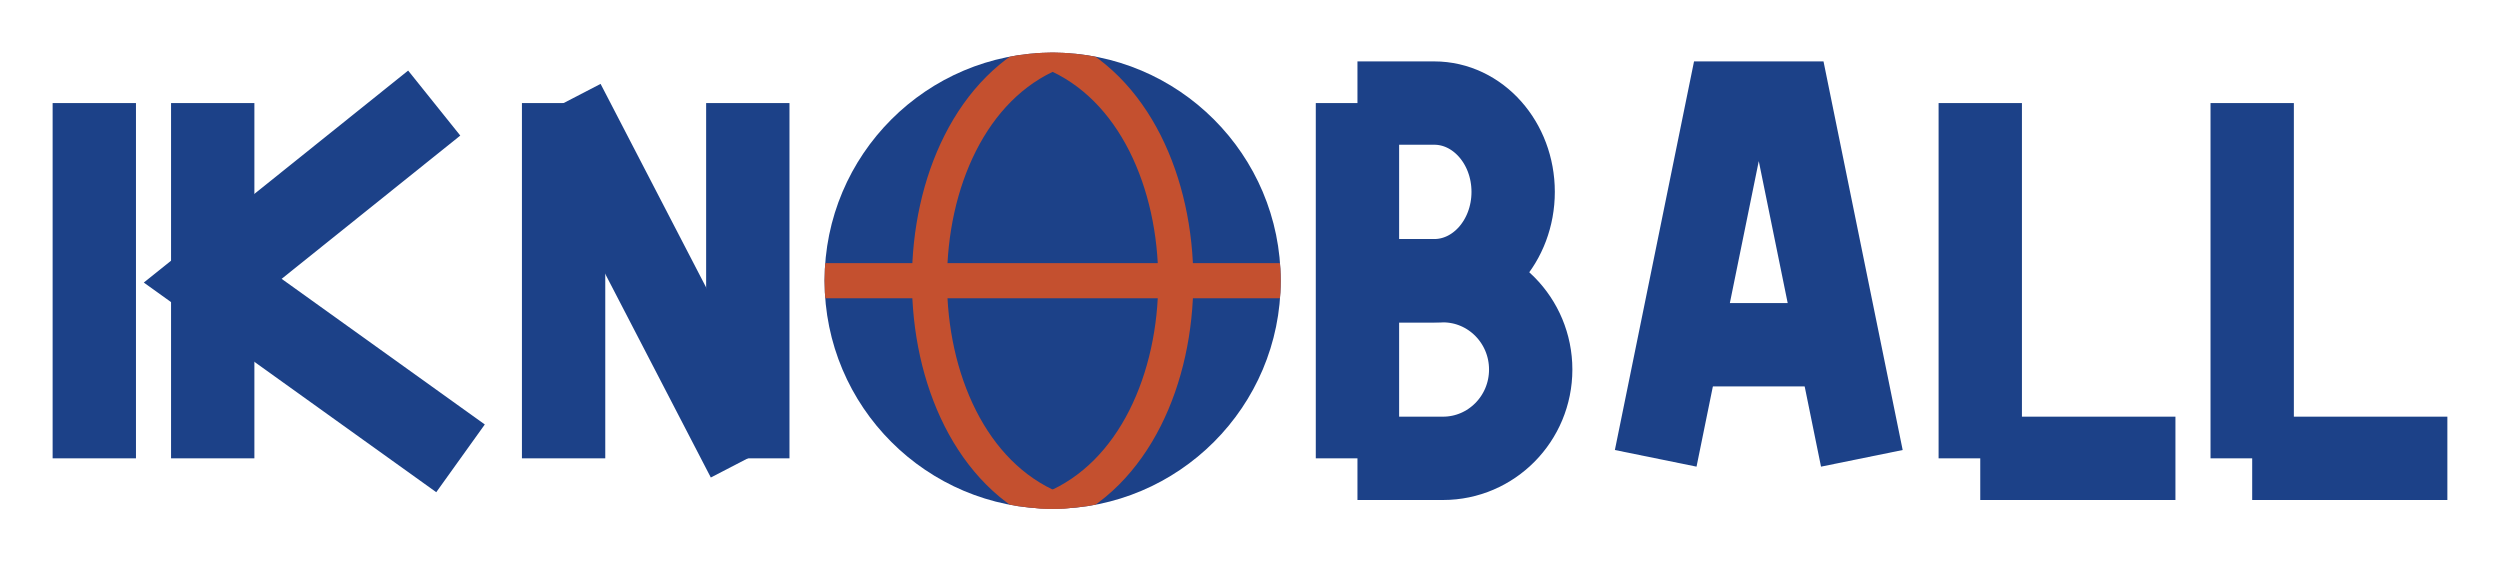
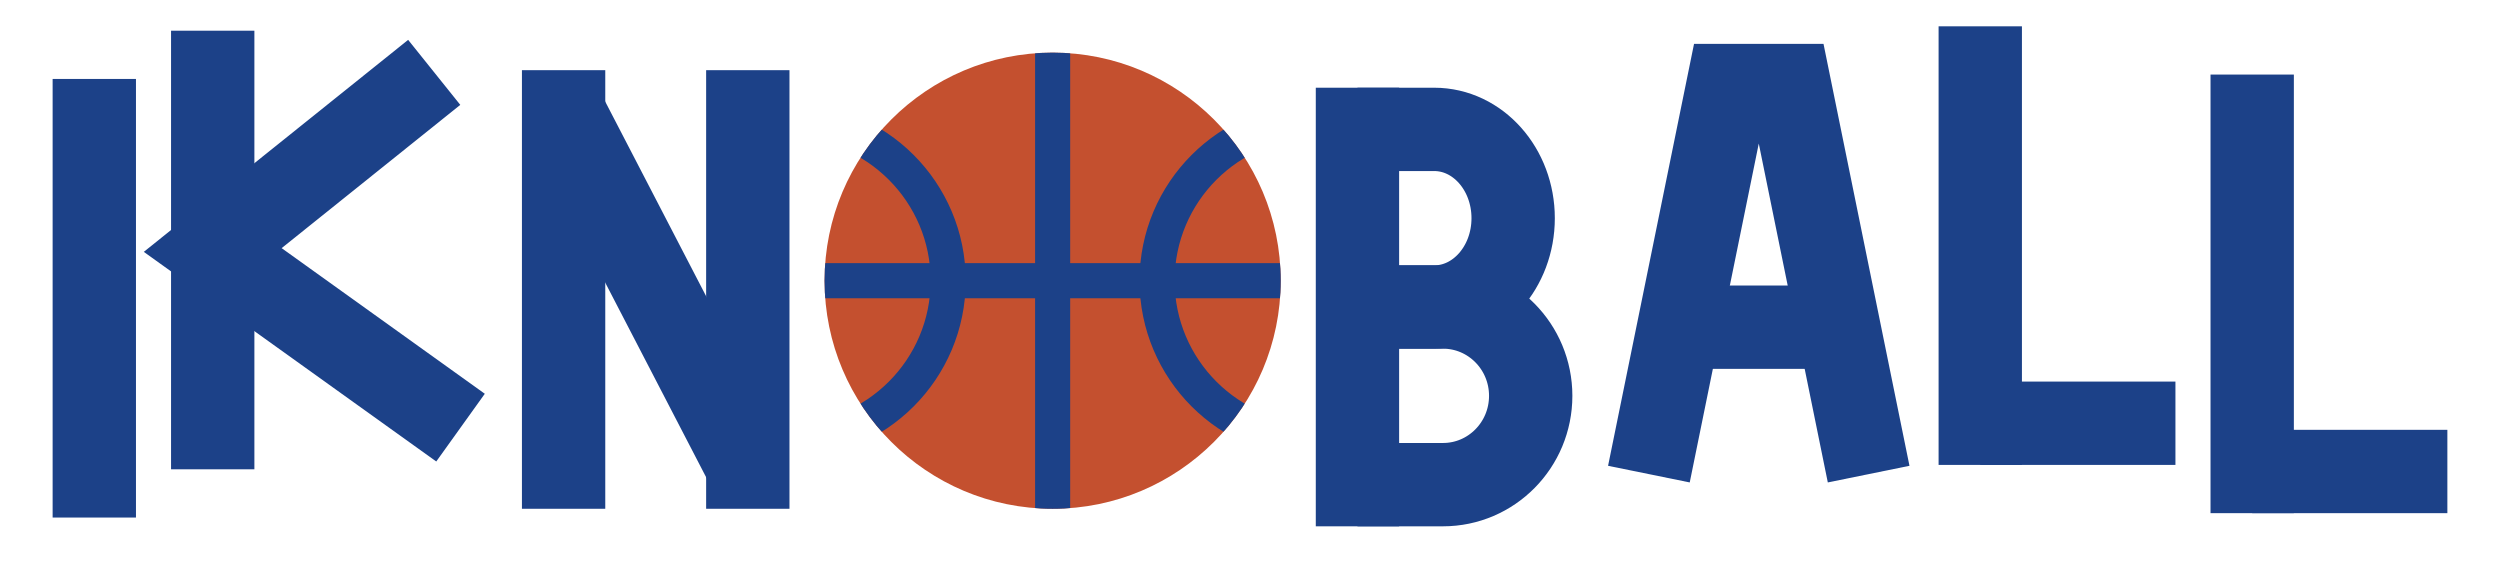
<svg xmlns="http://www.w3.org/2000/svg" viewBox="-12 -14 570 128" role="img" aria-label="IKnoBall">
  <g fill="none" stroke="#1C4188" stroke-width="19" stroke-linecap="butt" stroke-linejoin="miter" stroke-miterlimit="8">
-     <g transform="translate(0 0)">
-       <path d="M9.5 9.5V90.5" />
+     <g transform="translate(0 4)">
+       <path d="M9.5 0V100" />
    </g>
-     <g transform="translate(27 0)">
-       <path d="M9.5 9.5V90.5" />
+     <g transform="translate(27 -7)">
+       <path d="M9.5 0V100" />
      <path d="M60 9.5L9.5 50L66 90.5" />
    </g>
-     <g transform="translate(107 0)">
-       <path d="M9.5 9.5V90.5" />
-       <path d="M51.5 9.5V90.5" />
+     <g transform="translate(107 2)">
+       <path d="M9.5 0V100" />
+       <path d="M51.5 0V100" />
      <path d="M9.5 9.5L51.5 90.5" />
    </g>
-     <g transform="translate(288 0)">
-       <path d="M9.5 9.5V90.5" />
+     <g transform="translate(288 6)">
+       <path d="M9.5 0V100" />
      <path d="M9.5 9.5L27 9.5A18 20.25 0 0 1 27 50L9.5 50" />
      <path d="M9.5 50L29 50A20 20.25 0 0 1 29 90.5L9.5 90.5" />
    </g>
-     <g transform="translate(356 0)">
-       <path d="M9.5 90.5L26 9.5L40 9.5L56.5 90.5" />
+     <g transform="translate(356 -4)">
+       <path d="M7.95 98.1L26 9.5L40 9.5L58.05 98.1" />
      <path d="M14.8 64.6L51.2 64.6" />
    </g>
-     <g transform="translate(430 0)">
-       <path d="M9.5 9.5V90.5" />
+     <g transform="translate(430 -8)">
+       <path d="M9.5 0V100" />
      <path d="M9.5 90.5L54 90.5" />
    </g>
-     <g transform="translate(492 0)">
-       <path d="M9.5 9.5V90.5" />
+     <g transform="translate(492 3)">
+       <path d="M9.5 0V100" />
      <path d="M9.5 90.5L54 90.5" />
    </g>
  </g>
-   <circle cx="228" cy="50" r="52" fill="#1C4188" />
+   <circle cx="228" cy="50" r="52" fill="#C4502F" />
  <defs>
    <clipPath id="ikb-ball-5">
      <circle cx="228" cy="50" r="52" />
    </clipPath>
  </defs>
-   <g fill="none" stroke="#C4502F" stroke-width="8" stroke-linecap="round" clip-path="url(#ikb-ball-5)">
+   <g fill="none" stroke="#1C4188" stroke-width="8" stroke-linecap="round" clip-path="url(#ikb-ball-5)">
    <path d="M176 50H280" />
-     <path d="M228 -2C190.56 13.6 190.56 86.4 228 102" />
-     <path d="M228 -2C265.44 13.6 265.44 86.4 228 102" />
+     <path d="M228 -2V102" />
+     <circle cx="167.628" cy="50" r="36.556" />
+     <circle cx="288.372" cy="50" r="36.556" />
  </g>
</svg>
